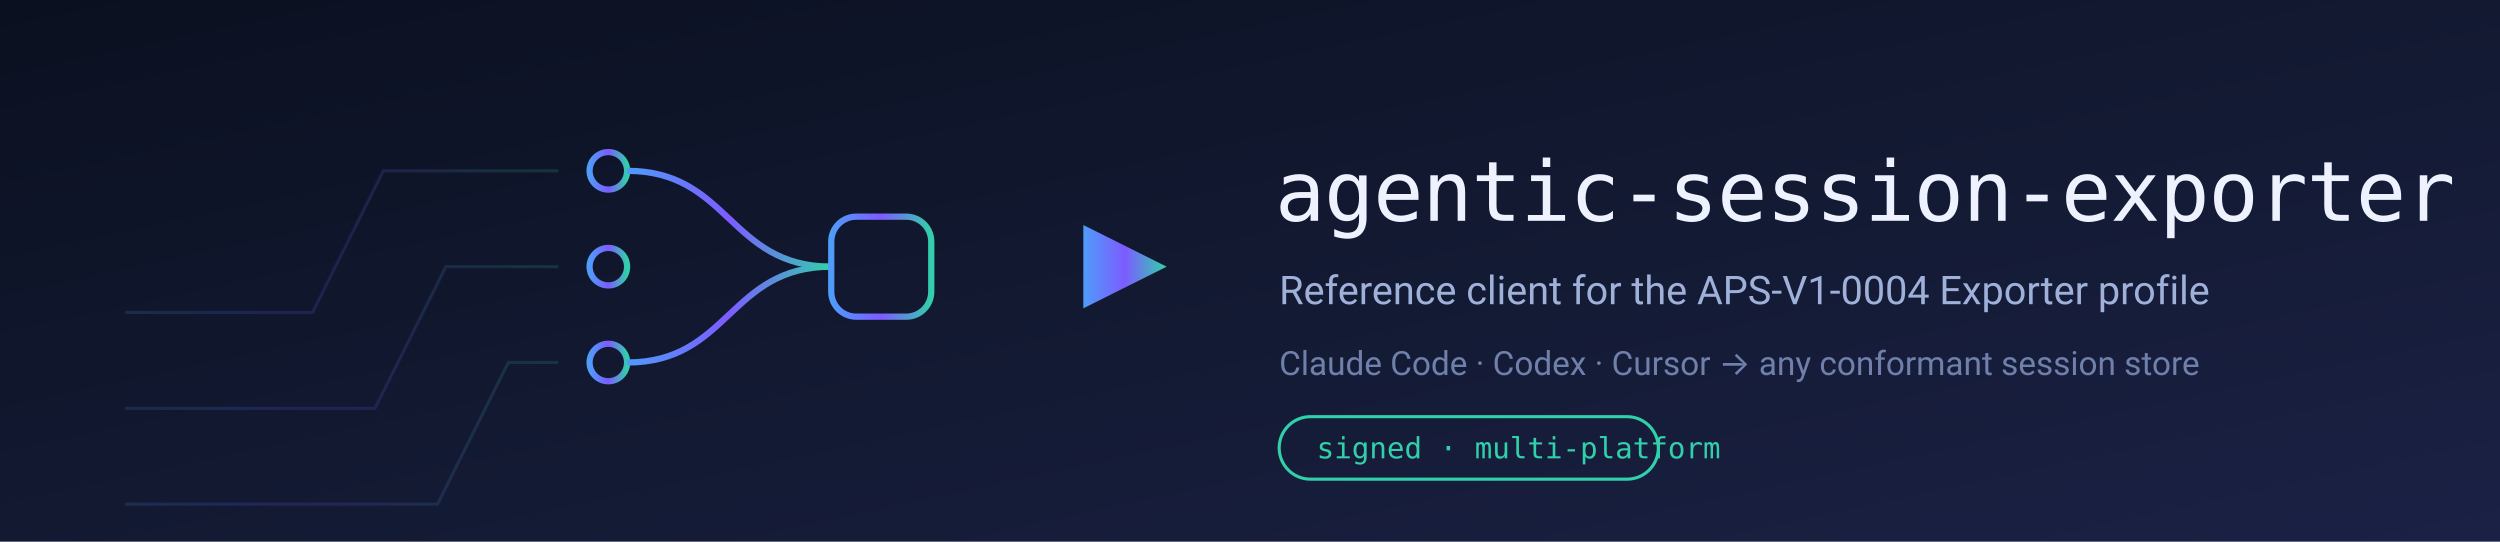
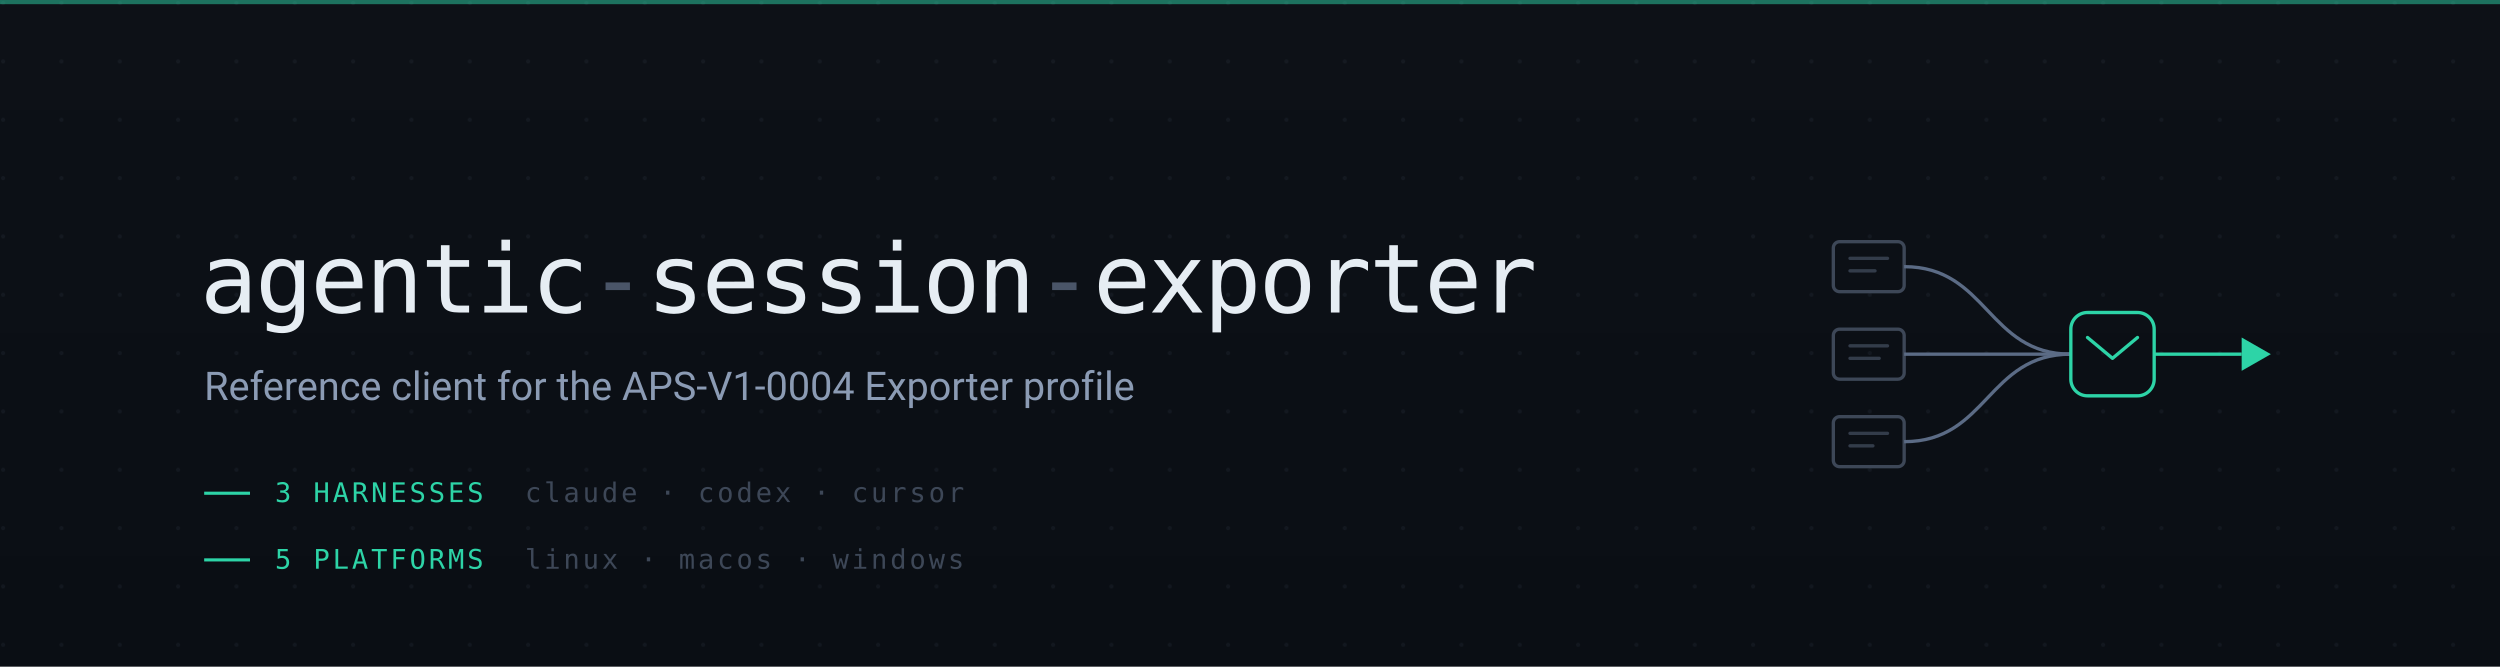
- <svg xmlns="http://www.w3.org/2000/svg" viewBox="0 0 1200 260" role="img" aria-label="agentic-session-exporter: reference client for the APS-V1-0004 session-capture Exporter profile">
+ <svg xmlns="http://www.w3.org/2000/svg" viewBox="0 0 1200 320" width="1200" height="320" role="img" aria-label="agentic-session-exporter — reference client for the APS-V1-0004 Exporter profile. Three harnesses, five platforms.">
  <defs>
-     <linearGradient id="bg" x1="0" y1="0" x2="1" y2="1">
-       <stop offset="0%" stop-color="#0b1020" />
-       <stop offset="55%" stop-color="#131a33" />
-       <stop offset="100%" stop-color="#1b2145" />
+     <linearGradient id="veil" x1="0" y1="0" x2="0" y2="1">
+       <stop offset="0%" stop-color="#0d1117" />
+       <stop offset="100%" stop-color="#0a0e14" />
    </linearGradient>
-     <linearGradient id="accent" x1="0" y1="0" x2="1" y2="0">
-       <stop offset="0%" stop-color="#4f9cf9" />
-       <stop offset="50%" stop-color="#7c5cff" />
-       <stop offset="100%" stop-color="#31d0aa" />
-     </linearGradient>
+     <pattern id="dots" width="28" height="28" patternUnits="userSpaceOnUse">
+       <circle cx="1.5" cy="1.5" r="1" fill="#8b9bb4" opacity="0.07" />
+     </pattern>
  </defs>
-   <rect width="1200" height="260" fill="url(#bg)" />
-   <g opacity="0.16" stroke="url(#accent)" stroke-width="1.5" fill="none">
-     <path d="M60 196 L180 196 L214 128 L268 128" />
-     <path d="M60 150 L150 150 L184 82 L268 82" />
-     <path d="M60 242 L210 242 L244 174 L268 174" />
+   <rect width="1200" height="320" fill="url(#veil)" />
+   <rect width="1200" height="320" fill="url(#dots)" />
+   <rect x="0" y="0" width="1200" height="2" fill="#2dd4a7" opacity="0.5" />
+   <text x="96" y="150" font-family="ui-monospace,SFMono-Regular,'SF Mono',Menlo,monospace" font-size="46" letter-spacing="-1.2" fill="#e6edf3">agentic<tspan fill="#4a5568">-</tspan>session<tspan fill="#4a5568">-</tspan>exporter</text>
+   <text x="98" y="192" font-family="system-ui,-apple-system,'Segoe UI',Roboto,sans-serif" font-size="19" fill="#8b9bb4">Reference client for the APS-V1-0004 Exporter profile</text>
+   <g font-family="ui-monospace,SFMono-Regular,'SF Mono',Menlo,monospace" font-size="13" letter-spacing="1.4">
+     <rect x="98" y="236" width="22" height="1.5" fill="#2dd4a7" />
+     <text x="132" y="241" fill="#2dd4a7">3 HARNESSES</text>
+     <text x="252" y="241" fill="#3d4757">claude · codex · cursor</text>
+     <rect x="98" y="268" width="22" height="1.5" fill="#2dd4a7" />
+     <text x="132" y="273" fill="#2dd4a7">5 PLATFORMS</text>
+     <text x="252" y="273" fill="#3d4757">linux · macos · windows</text>
  </g>
-   <g fill="none" stroke="url(#accent)" stroke-width="3">
-     <circle cx="292" cy="82" r="9" />
-     <circle cx="292" cy="128" r="9" />
-     <circle cx="292" cy="174" r="9" />
-     <path d="M301 82 C 350 82, 350 128, 399 128" />
-     <path d="M301 128 L399 128" />
-     <path d="M301 174 C 350 174, 350 128, 399 128" />
-     <rect x="399" y="104" width="48" height="48" rx="12" />
-     <path d="M447 128 L520 128" />
-     <path d="M520 108 L560 128 L520 148 Z" fill="url(#accent)" stroke="none" />
+   <g transform="translate(880,116)" fill="none" stroke-width="1.6">
+     <g stroke="#3d4757">
+       <rect x="0" y="0" width="34" height="24" rx="3" />
+       <rect x="0" y="42" width="34" height="24" rx="3" />
+       <rect x="0" y="84" width="34" height="24" rx="3" />
+       <path d="M8 8h18M8 14h12M8 50h18M8 56h14M8 92h18M8 98h11" stroke-linecap="round" opacity="0.8" />
+     </g>
+     <g stroke="#5b6b85">
+       <path d="M34 12 C 74 12, 74 54, 114 54" />
+       <path d="M34 54 H 114" />
+       <path d="M34 96 C 74 96, 74 54, 114 54" />
+     </g>
+     <g stroke="#2dd4a7">
+       <rect x="114" y="34" width="40" height="40" rx="8" />
+       <path d="M122 46 l12 10 l12 -10" stroke-linecap="round" stroke-linejoin="round" />
+       <path d="M154 54 H 196" />
+     </g>
+     <path d="M196 46 l14 8 l-14 8 z" fill="#2dd4a7" stroke="none" />
  </g>
-   <text x="612" y="106" font-family="ui-monospace,SFMono-Regular,Menlo,monospace" font-size="40" fill="#eef2ff" letter-spacing="-0.5">agentic-session-exporter</text>
-   <text x="614" y="146" font-family="system-ui,-apple-system,Segoe UI,Roboto,sans-serif" font-size="19" fill="#9fb0d9">Reference client for the APS-V1-0004 Exporter profile</text>
-   <text x="614" y="180" font-family="system-ui,-apple-system,Segoe UI,Roboto,sans-serif" font-size="16" fill="#6f80ab">Claude Code · Codex · Cursor → any conformant session store</text>
-   <rect x="614" y="200" width="182" height="30" rx="15" fill="none" stroke="#31d0aa" stroke-width="1.5" />
-   <text x="632" y="220" font-family="ui-monospace,SFMono-Regular,Menlo,monospace" font-size="14" fill="#31d0aa">signed · multi-platform</text>
</svg>
